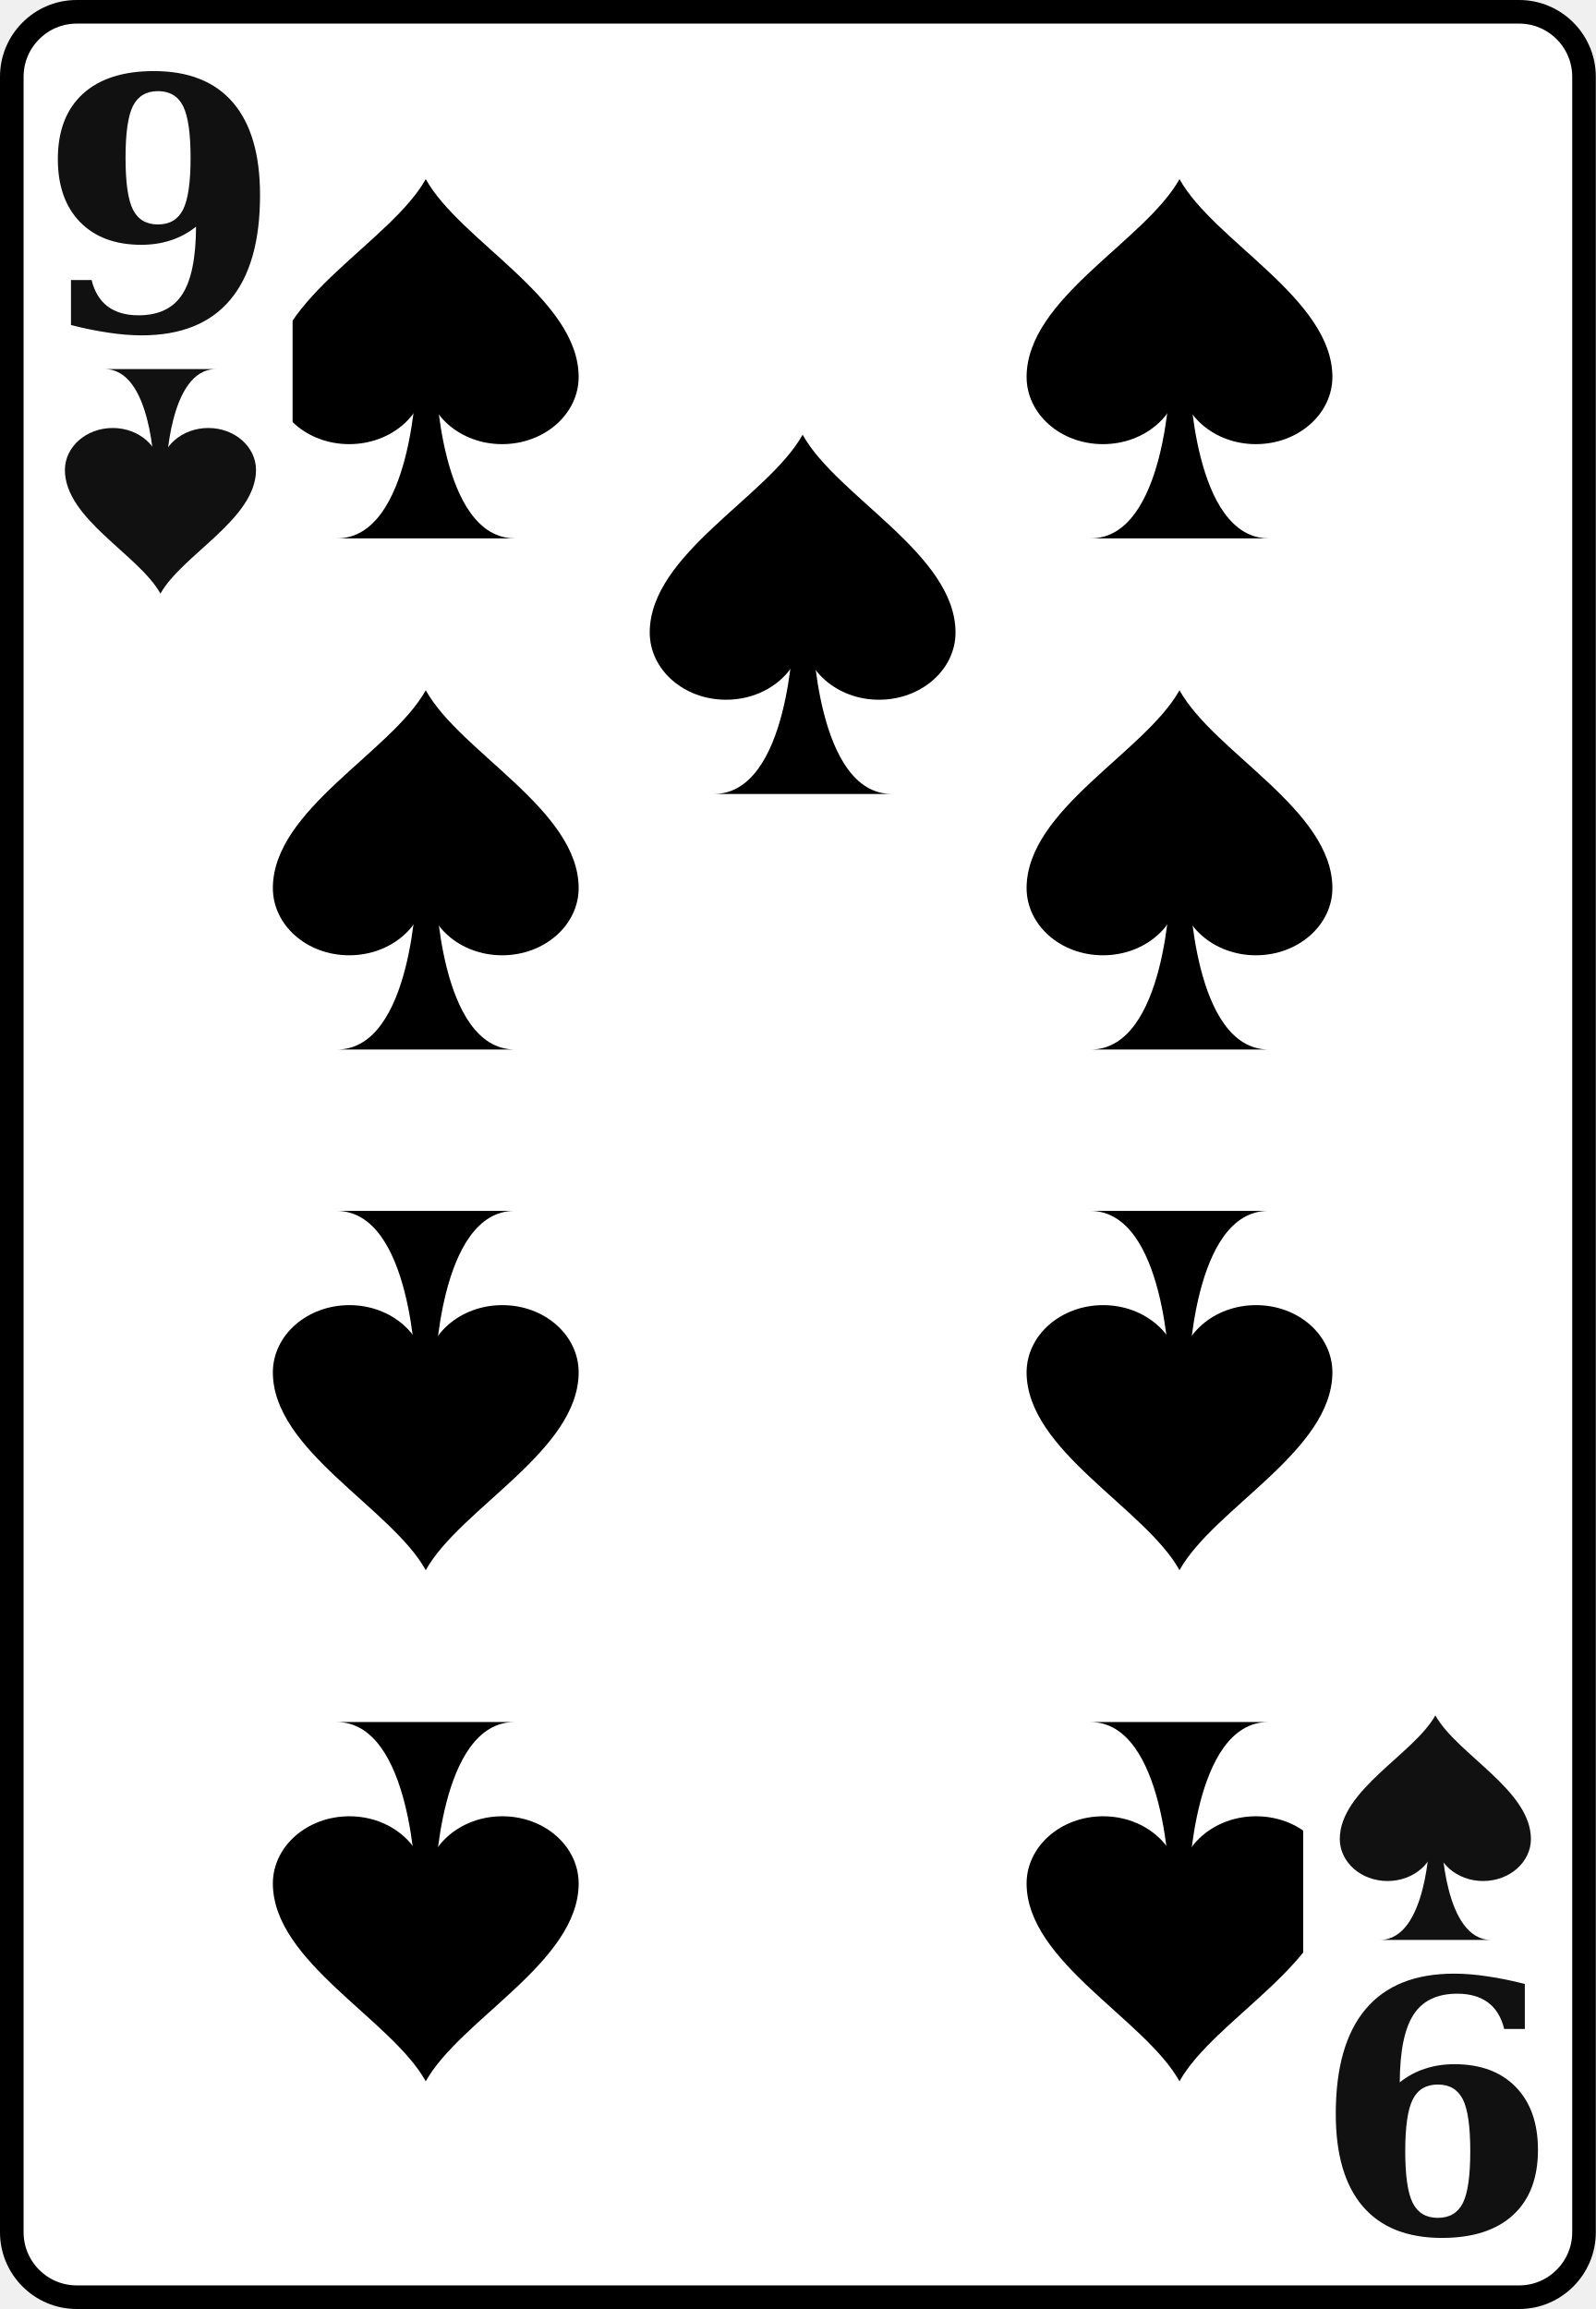
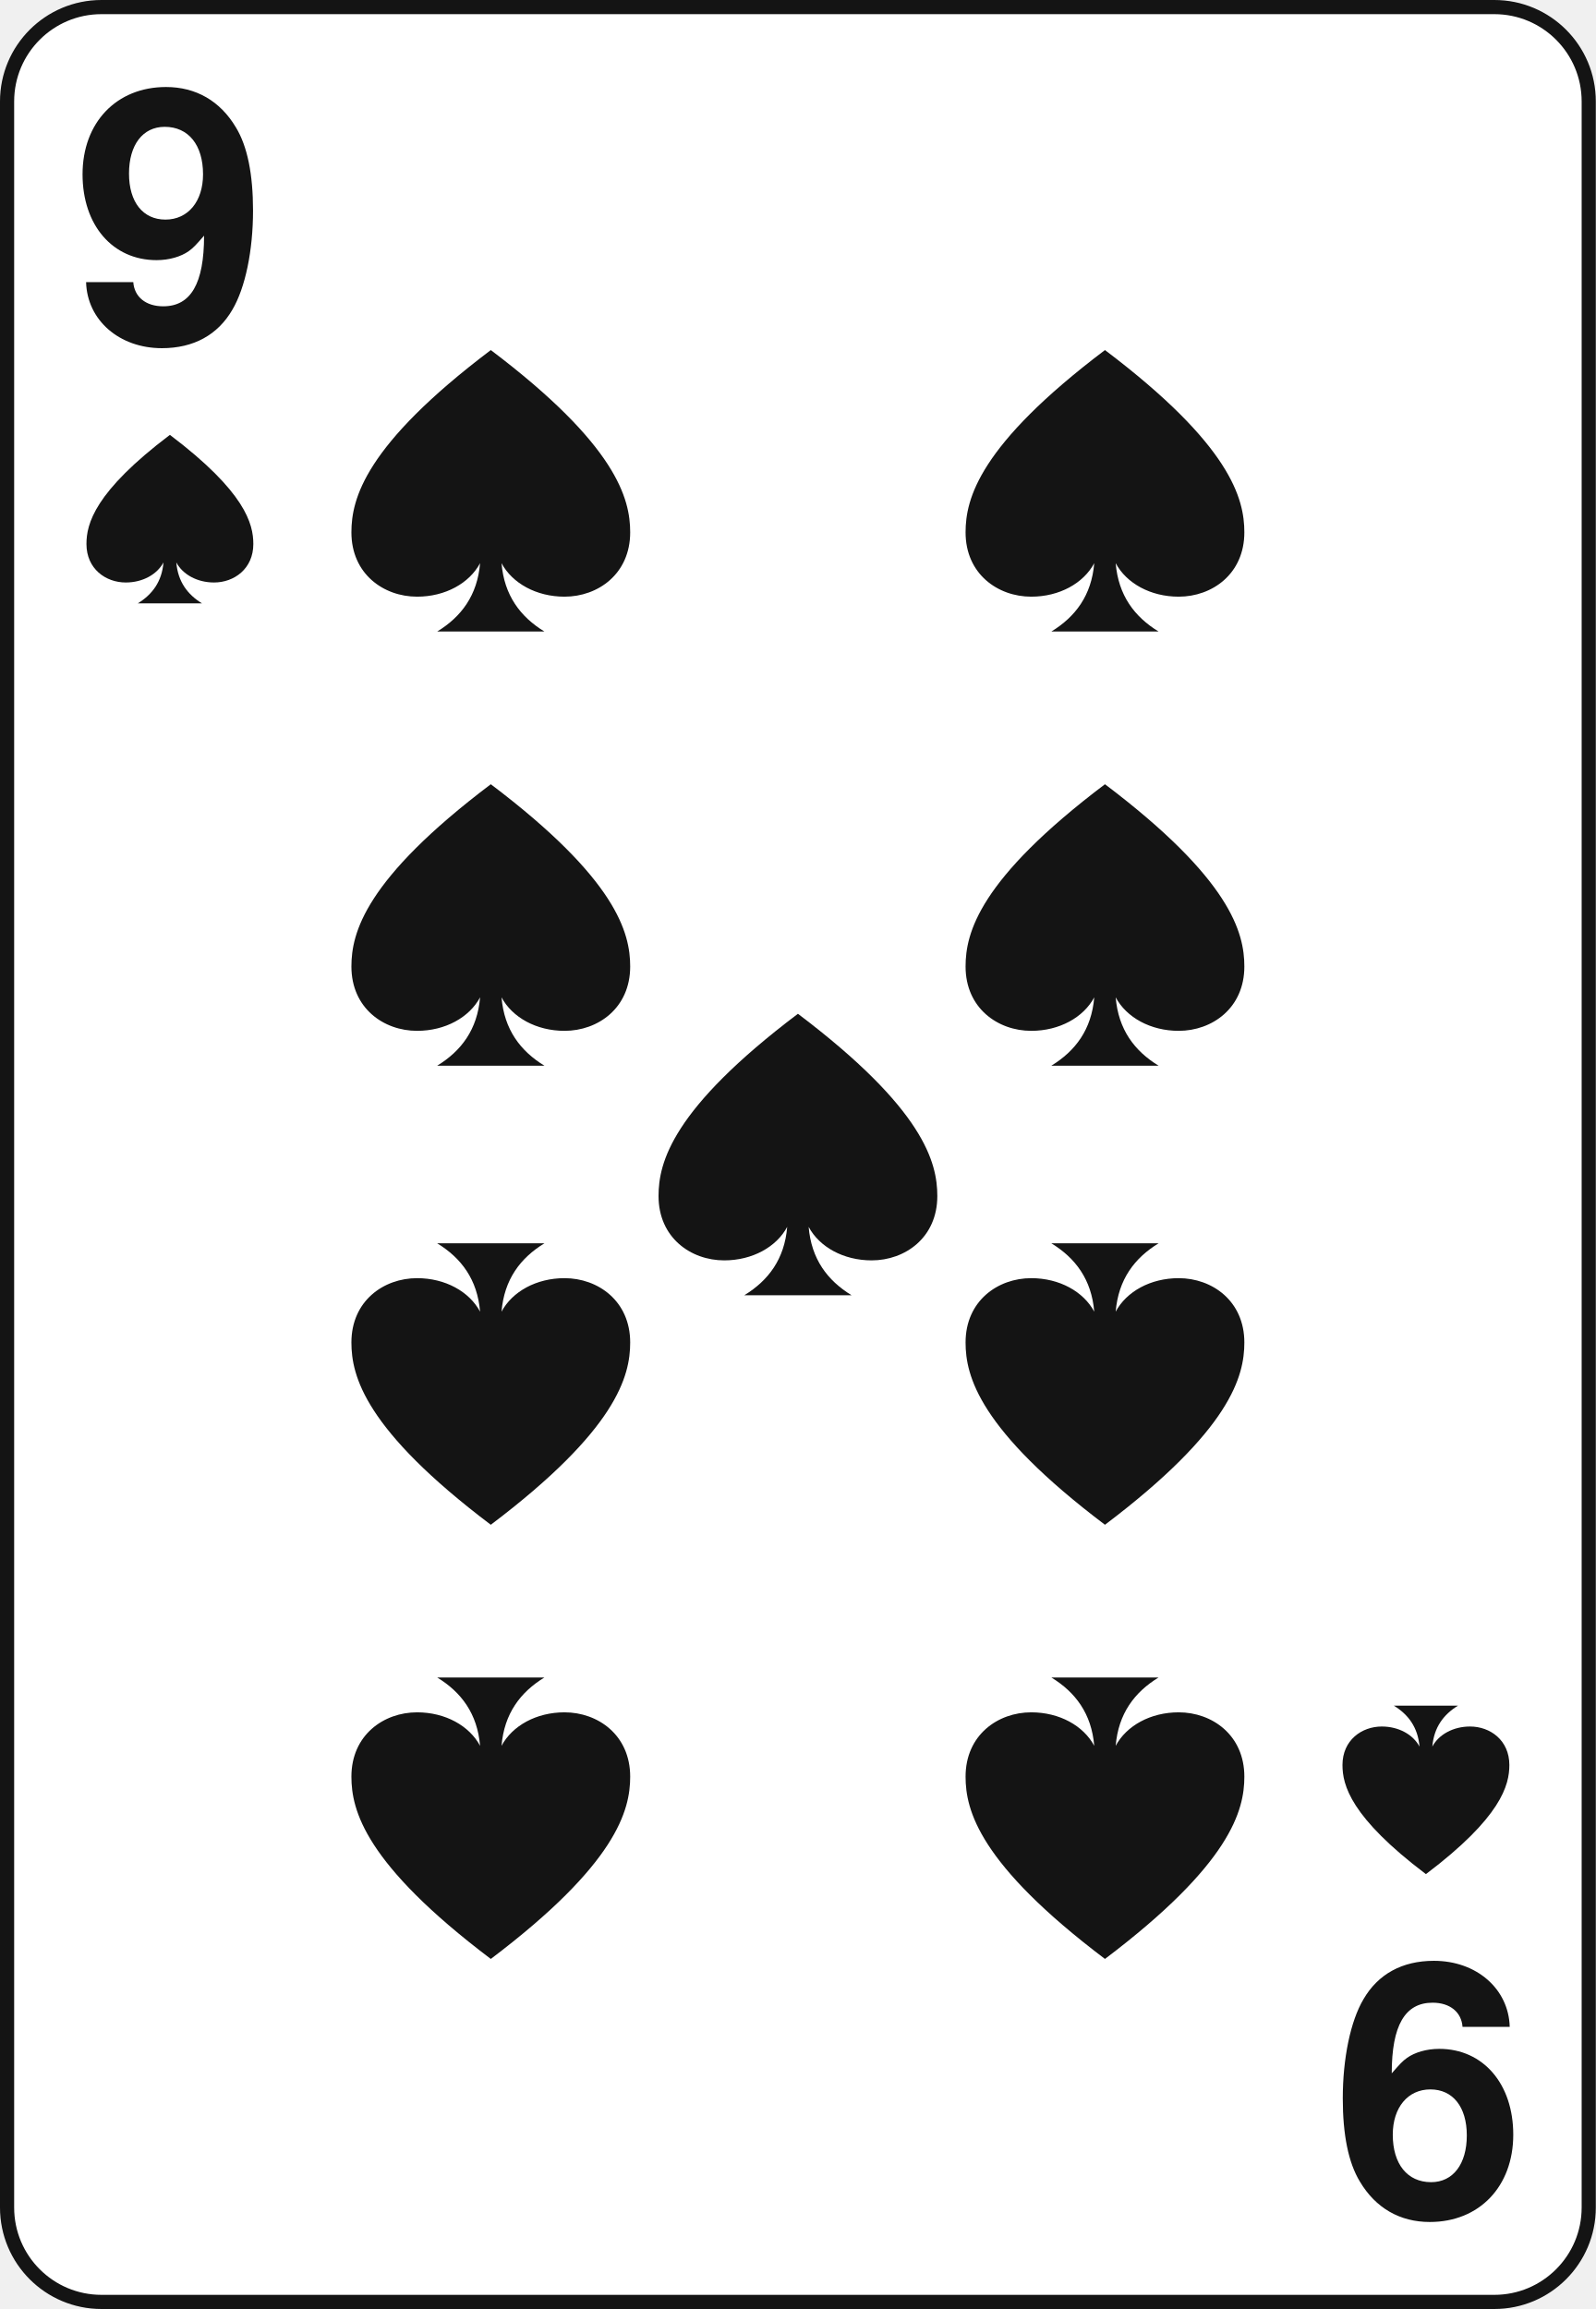
- <svg xmlns="http://www.w3.org/2000/svg" xmlns:xlink="http://www.w3.org/1999/xlink" viewBox="0 0 169.075 244.64" width="169.075" height="244.64">
-   <defs>
-     <g id="spade">
-       <path d="M3.92-7.93c-1.67,0-2.55,1.78-3.01,3.56c-0.46,1.78-0.5,3.56-0.5,3.56L-0.44-0.8c0,0-0.16-7.13-3.5-7.13H3.92z" id="path73" />
-       <path d="M6.75-0.8C6.74,2.67,1.53,5.19,0,7.93C-1.53,5.18-6.74,2.66-6.75-0.8c0-1.64,1.51-2.97,3.38-2.97C-1.51-3.77,0-2.44,0-0.8c0-1.64,1.51-2.97,3.38-2.97S6.75-2.44,6.75-0.8z" id="path75" />
+ <svg xmlns="http://www.w3.org/2000/svg" viewBox="0 0 169.075 244.64" width="169.075" height="244.64">
+   <rect x="0.75" y="0.75" width="167.575" height="243.140" rx="10" fill="#fff" stroke="#141414" stroke-width="1.5" />
+   <g fill="#141414">
+     <g transform="translate(52.00 52.00) scale(1.42)">
+       <path d="M0-10.5C-9.4-3.4-10.4 0.6-10.4 3.1-10.4 6.2-8 7.9-5.5 7.9-3.4 7.9-1.6 6.9-0.8 5.4-1 7.8-2.2 9.4-4 10.5H4C2.2 9.4 1 7.8 0.8 5.4 1.6 6.9 3.4 7.9 5.5 7.9 8 7.9 10.4 6.2 10.4 3.1 10.4 0.6 9.4-3.4 0-10.5Z" />
    </g>
-     <g id="base">
-       <path d="M 0,0C0,3.78 3.09,6.87 6.87,6.87L159.715,6.87C163.485,6.87 166.575,3.78 166.575,0L166.575,-228.4C166.575,-232.18 163.485,-235.27 159.715,-235.27L6.87,-235.27C3.09,-235.27 0,-232.18 0,-228.4L0,0 z" id="path49" fill="#FFFFFF" stroke="#000000" stroke-width="2.5" />
+     <g transform="translate(117.07 52.00) scale(1.42)">
+       <path d="M0-10.5C-9.4-3.4-10.4 0.6-10.4 3.1-10.4 6.2-8 7.9-5.5 7.9-3.4 7.9-1.6 6.9-0.8 5.4-1 7.8-2.2 9.4-4 10.5H4C2.2 9.4 1 7.8 0.8 5.4 1.6 6.9 3.4 7.9 5.5 7.9 8 7.9 10.4 6.2 10.4 3.1 10.4 0.6 9.4-3.4 0-10.5Z" />
    </g>
-   </defs>
-   <g transform="translate(-1339.35,-492.892)">
-     <use xlink:href="#base" x="1340.6" y="729.412" />
-     <use xlink:href="#spade" x="576.858" y="221.209" transform="matrix(-2.4,0,0,-2.4,2768.918,1061.803)" />
-     <use xlink:href="#spade" x="576.858" y="243.774" transform="matrix(-2.4,0,0,-2.4,2768.918,1170.115)" />
-     <use xlink:href="#spade" x="576.858" y="266.758" transform="scale(2.4,2.4)" />
-     <use xlink:href="#spade" x="576.858" y="289.323" transform="scale(2.4,2.4)" />
-     <use xlink:href="#spade" x="610.132" y="221.209" transform="matrix(-2.4,0,0,-2.4,2928.634,1061.803)" />
-     <use xlink:href="#spade" x="610.132" y="243.774" transform="matrix(-2.4,0,0,-2.4,2928.634,1170.115)" />
-     <use xlink:href="#spade" x="610.132" y="266.758" transform="scale(2.4,2.4)" />
-     <use xlink:href="#spade" x="610.132" y="289.323" transform="scale(2.4,2.4)" />
-     <use xlink:href="#spade" x="593.495" y="232.492" transform="matrix(-2.4,0,0,-2.4,2848.776,1115.962)" />
+     <g transform="translate(52.00 98.00) scale(1.42)">
+       <path d="M0-10.5C-9.4-3.4-10.4 0.6-10.4 3.1-10.4 6.2-8 7.9-5.5 7.9-3.4 7.9-1.6 6.9-0.8 5.4-1 7.8-2.2 9.4-4 10.5H4C2.2 9.4 1 7.8 0.8 5.4 1.6 6.9 3.4 7.9 5.5 7.9 8 7.9 10.4 6.2 10.4 3.1 10.4 0.6 9.4-3.4 0-10.5Z" />
+     </g>
+     <g transform="translate(117.07 98.00) scale(1.42)">
+       <path d="M0-10.5C-9.4-3.4-10.4 0.6-10.4 3.1-10.4 6.2-8 7.9-5.5 7.9-3.4 7.9-1.6 6.9-0.8 5.4-1 7.8-2.2 9.4-4 10.5H4C2.2 9.4 1 7.8 0.8 5.4 1.6 6.9 3.4 7.9 5.5 7.9 8 7.9 10.4 6.2 10.4 3.1 10.4 0.6 9.4-3.4 0-10.5Z" />
+     </g>
+     <g transform="translate(84.54 122.32) scale(1.42)">
+       <path d="M0-10.5C-9.4-3.4-10.4 0.6-10.4 3.1-10.4 6.2-8 7.9-5.5 7.9-3.4 7.9-1.6 6.9-0.8 5.4-1 7.8-2.2 9.4-4 10.5H4C2.2 9.4 1 7.8 0.8 5.4 1.6 6.9 3.4 7.9 5.5 7.9 8 7.9 10.4 6.2 10.4 3.1 10.4 0.6 9.4-3.4 0-10.5Z" />
+     </g>
+     <g transform="translate(52.00 146.64) scale(1.42) rotate(180)">
+       <path d="M0-10.5C-9.4-3.4-10.4 0.6-10.4 3.1-10.4 6.2-8 7.9-5.5 7.9-3.4 7.9-1.6 6.9-0.8 5.4-1 7.8-2.2 9.4-4 10.5H4C2.2 9.4 1 7.8 0.8 5.4 1.6 6.9 3.4 7.9 5.5 7.9 8 7.9 10.4 6.2 10.4 3.1 10.4 0.6 9.4-3.4 0-10.5Z" />
+     </g>
+     <g transform="translate(117.07 146.64) scale(1.42) rotate(180)">
+       <path d="M0-10.5C-9.4-3.4-10.4 0.6-10.4 3.1-10.4 6.2-8 7.9-5.5 7.9-3.4 7.9-1.6 6.9-0.8 5.4-1 7.8-2.2 9.4-4 10.5H4C2.2 9.4 1 7.8 0.8 5.4 1.6 6.9 3.4 7.9 5.5 7.9 8 7.9 10.4 6.2 10.4 3.1 10.4 0.6 9.4-3.4 0-10.5Z" />
+     </g>
+     <g transform="translate(52.00 192.64) scale(1.42) rotate(180)">
+       <path d="M0-10.5C-9.4-3.4-10.4 0.6-10.4 3.1-10.4 6.2-8 7.9-5.5 7.9-3.4 7.9-1.6 6.9-0.8 5.4-1 7.8-2.2 9.4-4 10.5H4C2.2 9.4 1 7.8 0.8 5.4 1.6 6.9 3.4 7.9 5.5 7.9 8 7.9 10.4 6.2 10.4 3.1 10.4 0.6 9.4-3.4 0-10.5Z" />
+     </g>
+     <g transform="translate(117.07 192.64) scale(1.42) rotate(180)">
+       <path d="M0-10.5C-9.4-3.4-10.4 0.6-10.4 3.1-10.4 6.2-8 7.9-5.5 7.9-3.4 7.9-1.6 6.9-0.8 5.4-1 7.8-2.2 9.4-4 10.5H4C2.2 9.4 1 7.8 0.8 5.4 1.6 6.9 3.4 7.9 5.5 7.9 8 7.9 10.4 6.2 10.4 3.1 10.4 0.6 9.4-3.4 0-10.5Z" />
+     </g>
  </g>
-   <g fill="#111" font-family="Georgia, DejaVu Serif, Times New Roman, serif" font-weight="bold" text-anchor="middle">
-     <rect x="3" y="3" width="28" height="60" rx="5" fill="#fff" />
-     <text x="17" y="35" font-size="37">9</text>
-     <use xlink:href="#spade" transform="translate(17 51) scale(1.5)" />
-   </g>
-   <g fill="#111" font-family="Georgia, DejaVu Serif, Times New Roman, serif" font-weight="bold" text-anchor="middle" transform="rotate(180 84.5375 122.32)">
-     <rect x="3" y="3" width="28" height="60" rx="5" fill="#fff" />
-     <text x="17" y="35" font-size="37">9</text>
-     <use xlink:href="#spade" transform="translate(17 51) scale(1.5)" />
+   <g fill="#141414">
+     <g font-family="Helvetica Neue, Helvetica, Arial, DejaVu Sans, sans-serif" font-weight="700" text-anchor="middle">
+       <text x="18" y="36" font-size="37">9</text>
+       <g transform="translate(18.00 55.00) scale(0.85)">
+         <path d="M0-10.5C-9.4-3.4-10.4 0.6-10.4 3.1-10.4 6.2-8 7.9-5.5 7.9-3.4 7.9-1.6 6.9-0.8 5.4-1 7.8-2.2 9.4-4 10.5H4C2.2 9.4 1 7.8 0.8 5.4 1.6 6.9 3.4 7.9 5.5 7.9 8 7.9 10.4 6.2 10.4 3.1 10.4 0.6 9.4-3.4 0-10.5Z" />
+       </g>
+       <g transform="rotate(180 84.5375 122.32)">
+         <text x="18" y="36" font-size="37">9</text>
+         <g transform="translate(18.00 55.00) scale(0.85)">
+           <path d="M0-10.5C-9.4-3.4-10.4 0.6-10.4 3.1-10.4 6.2-8 7.9-5.5 7.9-3.4 7.9-1.6 6.9-0.8 5.4-1 7.8-2.2 9.4-4 10.5H4C2.2 9.4 1 7.8 0.8 5.4 1.6 6.9 3.4 7.9 5.5 7.9 8 7.9 10.4 6.2 10.4 3.1 10.4 0.6 9.4-3.4 0-10.5Z" />
+         </g>
+       </g>
+     </g>
  </g>
</svg>
